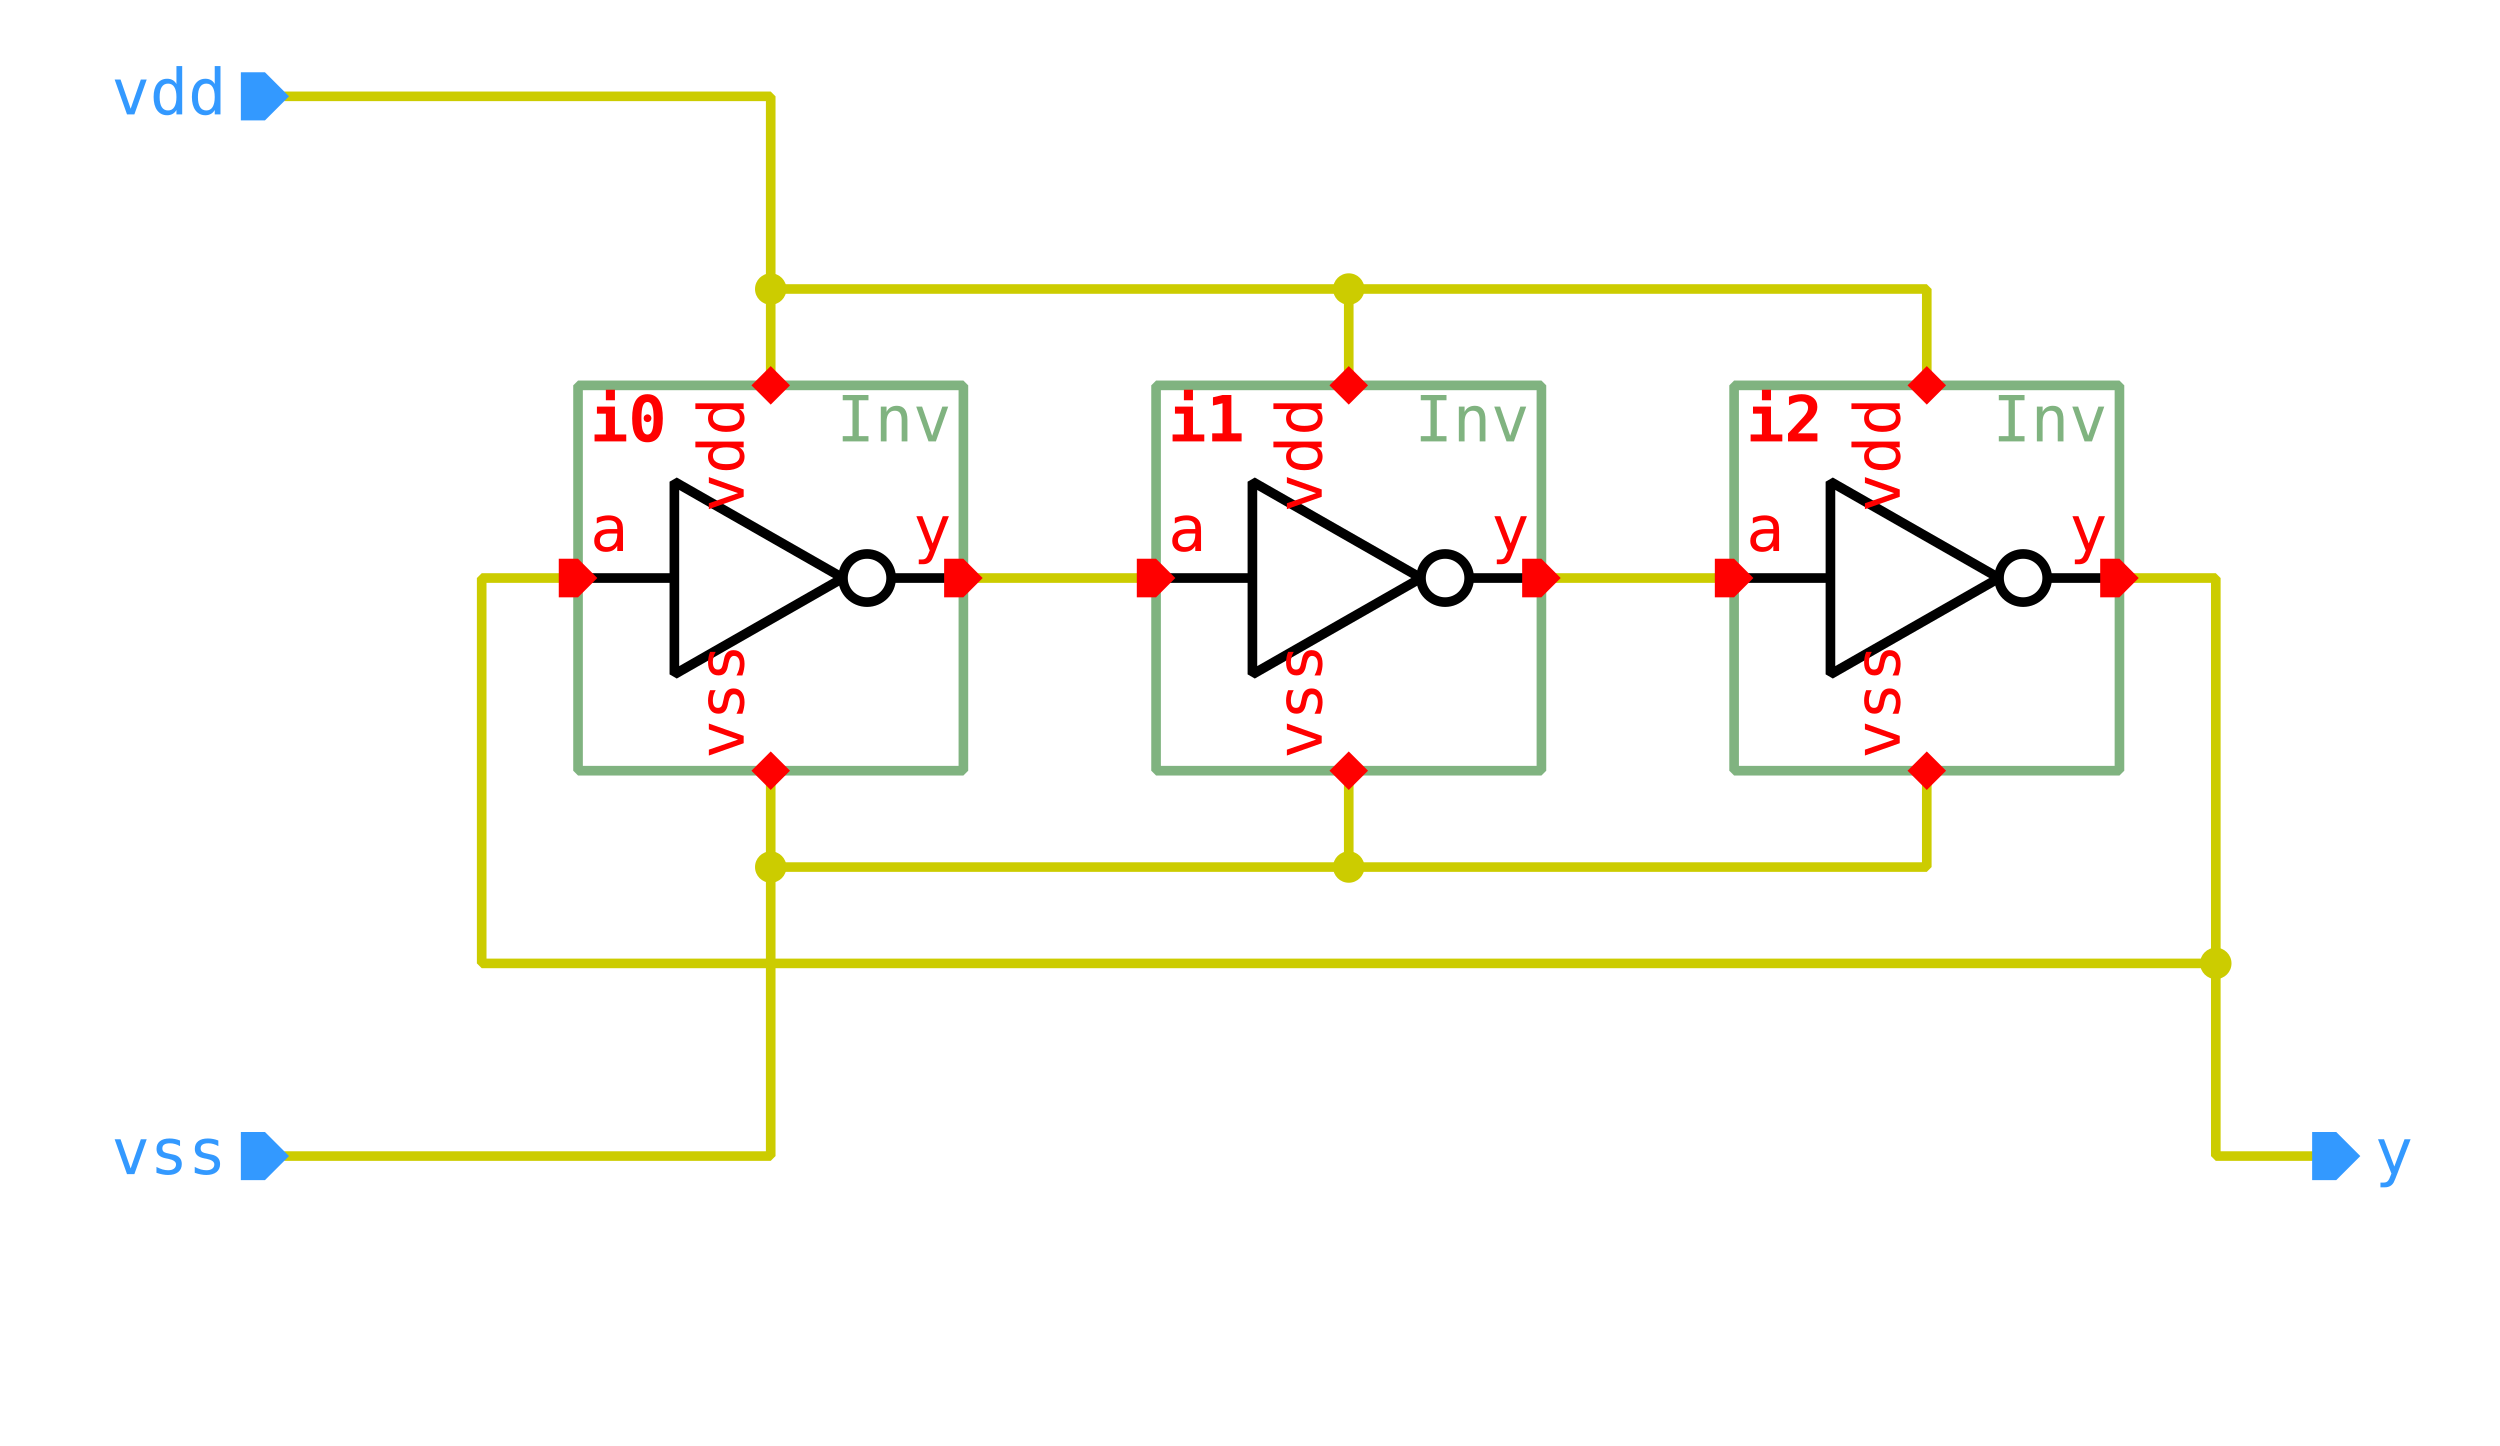
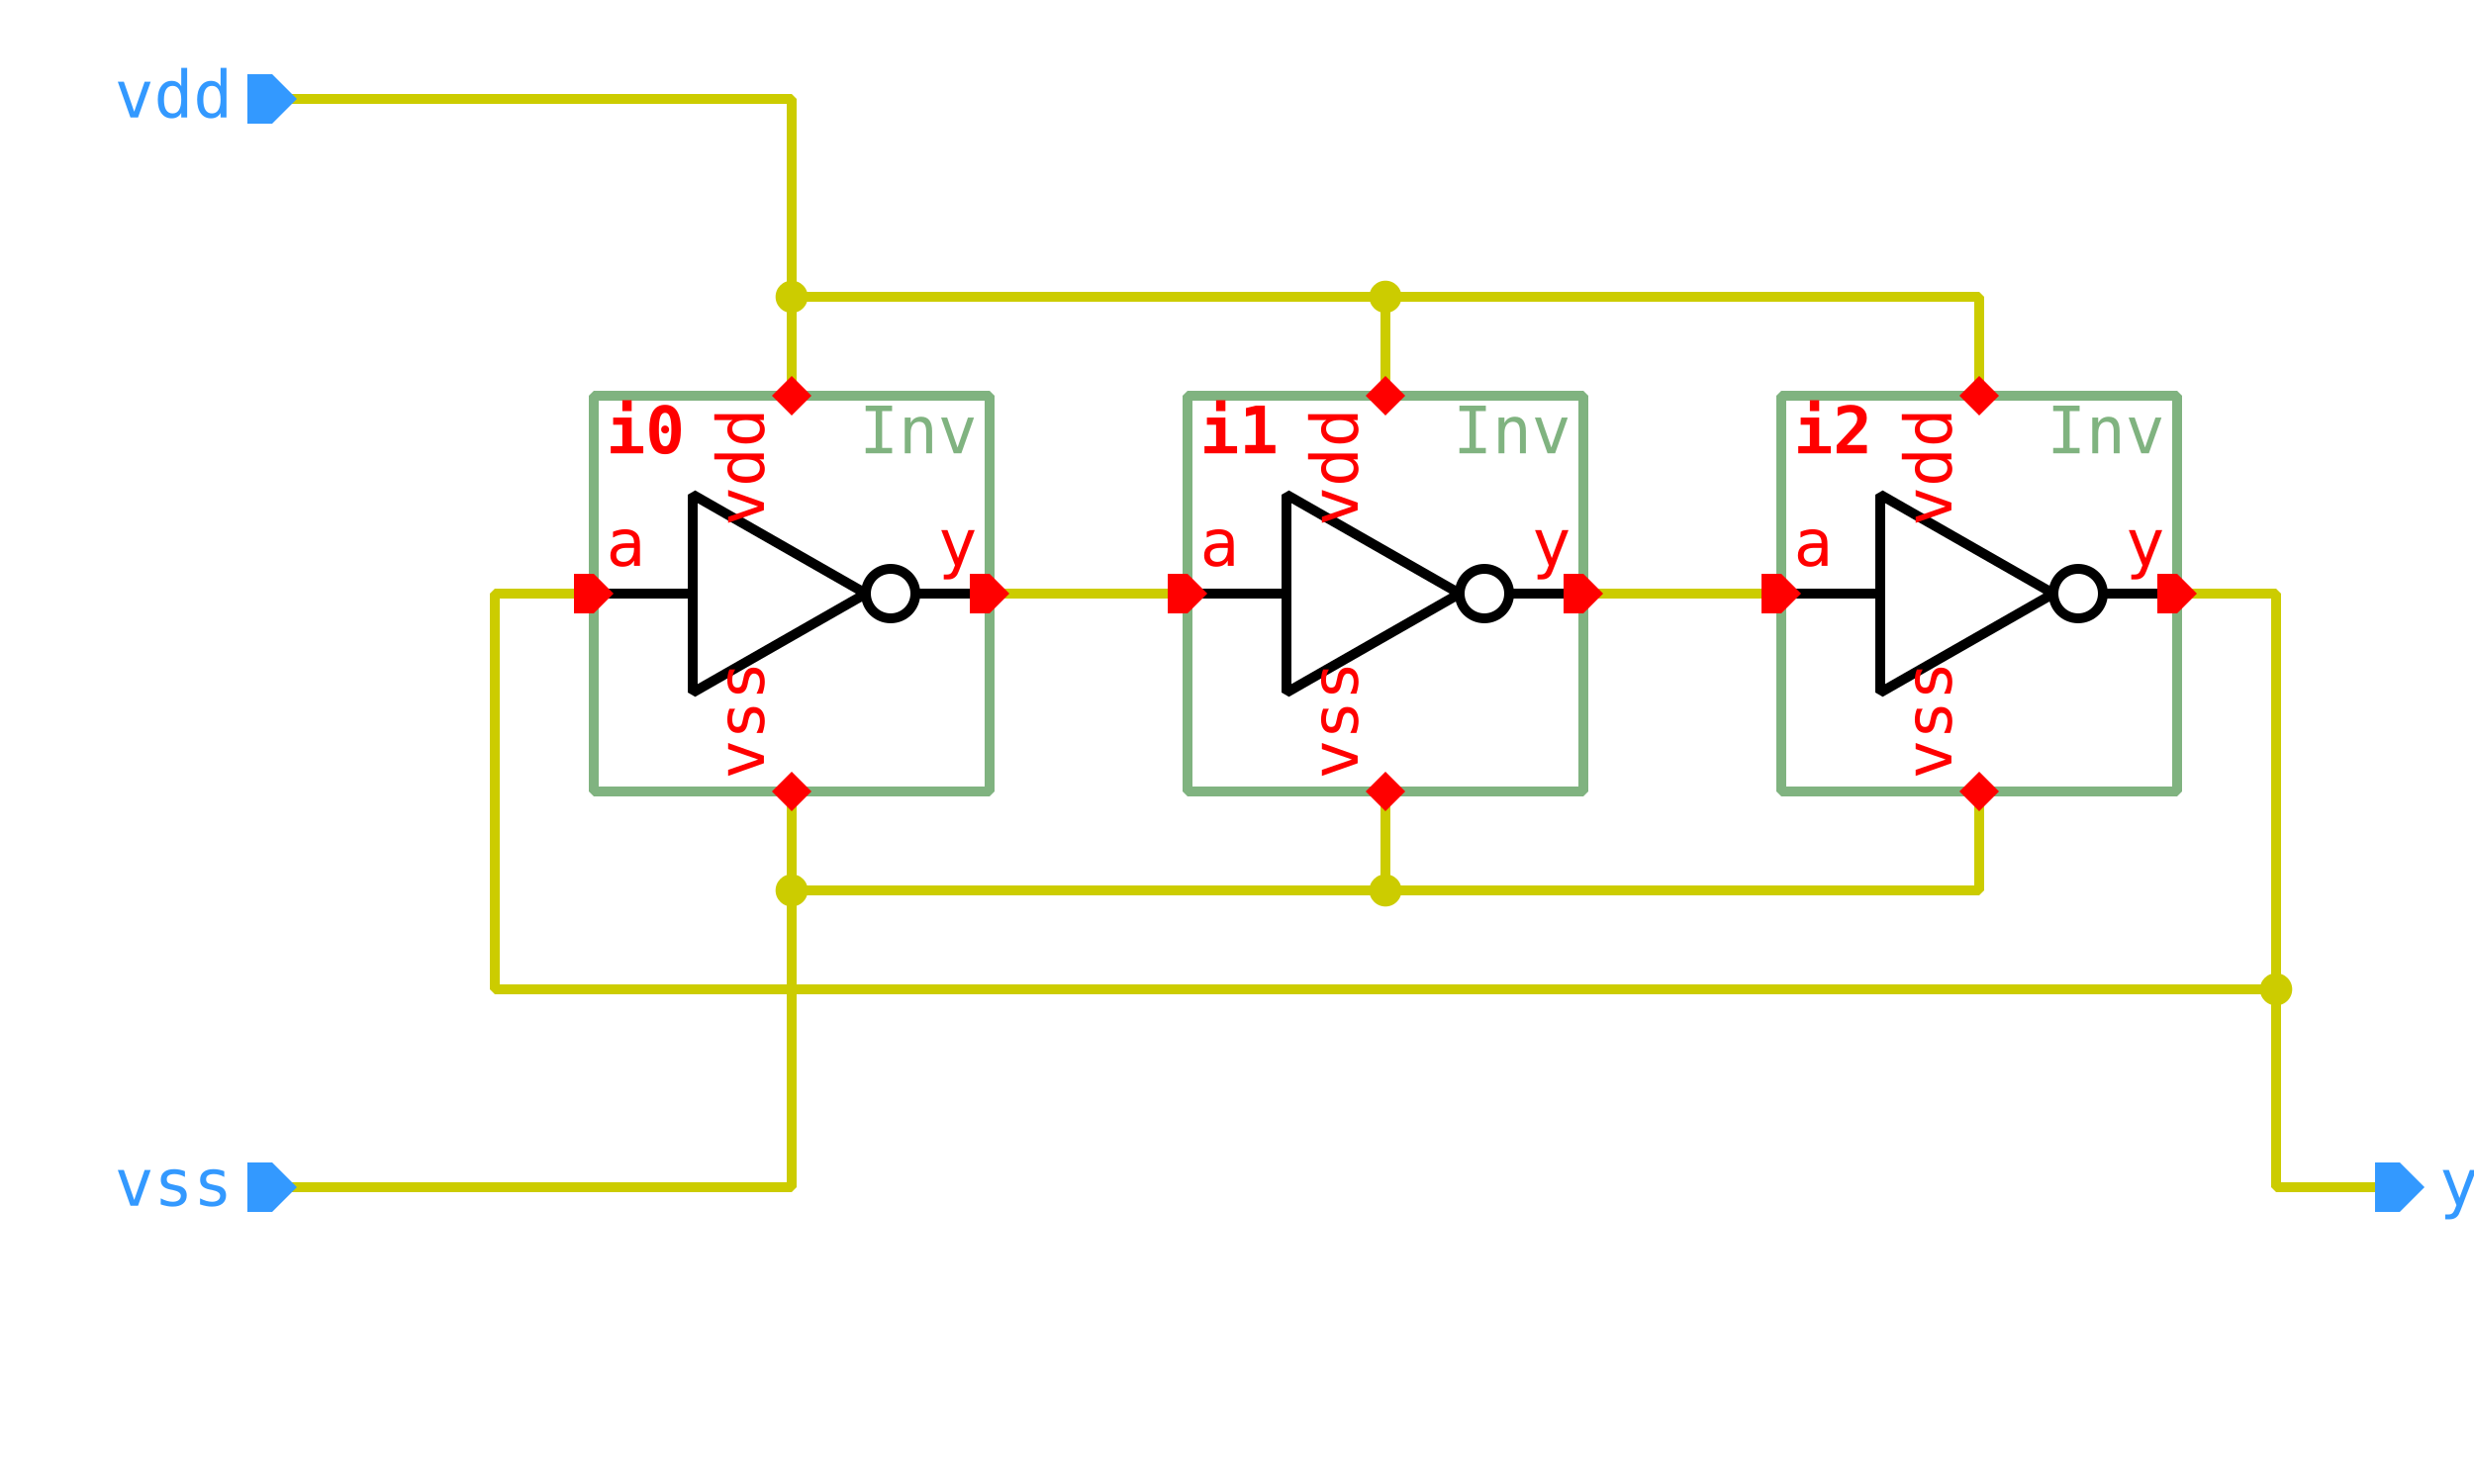
- <svg xmlns="http://www.w3.org/2000/svg" width="908.25px" height="525.0px" viewBox="-1.0 -1.0 25.95 15.0">
+ <svg xmlns="http://www.w3.org/2000/svg" width="875.0px" height="525.0px" viewBox="-1.0 -1.0 25.0 15.0">
  <style type="text/css">svg { stroke-linecap: butt; stroke-linejoin: bevel; } text { font-size: 11pt; font-family: "Inconsolata", monospace; font-stretch: 75%; } .instanceName { font-weight: bold; fill: #f00; } .pinLabel, .pinArrow { fill: #f00; } .params, .cellName { fill: #80b380; } .symbolOutline { stroke: #80b380; } .symbolPoly { stroke: #000; } .symbolOutline, .symbolPoly, .schemWire, .tapPoint { fill: none; stroke-width: 0.1; } .grid { fill: #ccc; } .schemWire, .tapPoint { stroke: #cc0; } .schemWire { stroke-linecap: square; } .connPoint, .tapPointLabel { fill: #cc0; } .portArrow, .portLabel { fill: #39f; }</style>
  <g transform="matrix(1 0 0 -1 0 13.0)">
    <path d="M2.0 13.0 L3.0 13.0 L7.0 13.0 L7.0 11.0 L7.0 10.0" class="schemWire" />
    <path d="M7.0 11.0 L13.0 11.0 L13.0 10.0" class="schemWire" />
    <path d="M13.0 11.0 L19.0 11.0 L19.0 10.0" class="schemWire" />
    <path d="M2.0 2.0 L3.0 2.0 L7.0 2.0 L7.0 5.0 L7.0 6.0" class="schemWire" />
    <path d="M7.0 5.0 L13.0 5.0 L13.0 6.0" class="schemWire" />
    <path d="M13.0 5.0 L19.0 5.0 L19.0 6.0" class="schemWire" />
    <path d="M23.0 2.0 L22.0 2.0 L22.0 4.0 L22.0 8.0 L21.0 8.0" class="schemWire" />
    <path d="M22.0 4.0 L4.0 4.0 L4.0 8.0 L5.0 8.0" class="schemWire" />
    <path d="M9.0 8.0 L11.0 8.0" class="schemWire" />
    <path d="M15.0 8.0 L17.0 8.0" class="schemWire" />
    <circle cx="22.0" cy="4.0" r="0.163" class="connPoint" />
    <circle cx="7.0" cy="11.0" r="0.163" class="connPoint" />
    <circle cx="13.0" cy="11.0" r="0.163" class="connPoint" />
    <circle cx="7.0" cy="5.0" r="0.163" class="connPoint" />
    <circle cx="13.0" cy="5.0" r="0.163" class="connPoint" />
    <g>
      <rect x="5.0" y="6.0" width="4.0" height="4.0" class="symbolOutline" />
      <text transform="matrix(0.045 0 0 -0.045 8.875 9.875)" dominant-baseline="hanging" text-anchor="end" class="cellName">Inv</text>
      <text transform="matrix(0.045 0 0 -0.045 8.875 6.125)" dominant-baseline="ideographic" text-anchor="end" class="params" />
      <text transform="matrix(0.045 0 0 -0.045 5.125 9.875)" dominant-baseline="hanging" text-anchor="start" class="instanceName">i0</text>
      <path d="M0.0 2.0 L1.0 2.0" transform="matrix(1 0 0 1 5.0 6.0)" class="symbolPoly" />
      <path d="M3.25 2.0 L4.0 2.0" transform="matrix(1 0 0 1 5.0 6.0)" class="symbolPoly" />
      <path d="M1.0 1.0 L1.0 3.0 L2.75 2.0 Z" transform="matrix(1 0 0 1 5.0 6.0)" class="symbolPoly" />
      <path d="M3.0 2.0 m0.25 0 a 0.25 0.25 0 0 0 -0.5 0 a 0.25 0.25 0 0 0 0.5 0" transform="matrix(1 0 0 1 5.0 6.0)" class="symbolPoly" />
      <path d="M0 0 L0.2 -0.2 L0.2 -0.2 L0 -0.4 L-0.2 -0.2 L-0.2 -0.2 Z" transform="matrix(-1 0 0 -1 7.0 9.8)" class="pinArrow" />
      <text transform="matrix(0 0.045 0.045 0 6.875 9.875)" dominant-baseline="ideographic" text-anchor="end" class="pinLabel">vdd</text>
      <path d="M0 0 L0.2 -0.2 L0.2 -0.2 L0 -0.4 L-0.2 -0.2 L-0.2 -0.2 Z" transform="matrix(1 0 0 1 7.0 6.2)" class="pinArrow" />
      <text transform="matrix(0 0.045 0.045 0 6.875 6.125)" dominant-baseline="ideographic" text-anchor="start" class="pinLabel">vss</text>
      <path d="M0 0 L0.2 -0.2 L0.2 -0.4 L0 -0.4 L-0.2 -0.4 L-0.2 -0.2 Z" transform="matrix(0 -1 1 0 5.2 8.0)" class="pinArrow" />
      <text transform="matrix(0.045 0 0 -0.045 5.125 8.125)" dominant-baseline="ideographic" text-anchor="start" class="pinLabel">a</text>
      <path d="M0 0 L0.2 0 L0.2 -0.2 L0 -0.4 L-0.2 -0.2 L-0.2 0 Z" transform="matrix(0 1 -1 0 8.8 8.0)" class="pinArrow" />
      <text transform="matrix(0.045 0 0 -0.045 8.875 8.125)" dominant-baseline="ideographic" text-anchor="end" class="pinLabel">y</text>
    </g>
    <g>
      <rect x="11.0" y="6.0" width="4.0" height="4.0" class="symbolOutline" />
      <text transform="matrix(0.045 0 0 -0.045 14.875 9.875)" dominant-baseline="hanging" text-anchor="end" class="cellName">Inv</text>
      <text transform="matrix(0.045 0 0 -0.045 14.875 6.125)" dominant-baseline="ideographic" text-anchor="end" class="params" />
      <text transform="matrix(0.045 0 0 -0.045 11.125 9.875)" dominant-baseline="hanging" text-anchor="start" class="instanceName">i1</text>
      <path d="M0.0 2.0 L1.0 2.0" transform="matrix(1 0 0 1 11.0 6.0)" class="symbolPoly" />
      <path d="M3.25 2.0 L4.0 2.0" transform="matrix(1 0 0 1 11.0 6.0)" class="symbolPoly" />
      <path d="M1.0 1.0 L1.0 3.0 L2.75 2.0 Z" transform="matrix(1 0 0 1 11.0 6.0)" class="symbolPoly" />
      <path d="M3.0 2.0 m0.25 0 a 0.25 0.25 0 0 0 -0.5 0 a 0.25 0.25 0 0 0 0.5 0" transform="matrix(1 0 0 1 11.0 6.0)" class="symbolPoly" />
      <path d="M0 0 L0.2 -0.2 L0.2 -0.2 L0 -0.4 L-0.2 -0.2 L-0.2 -0.2 Z" transform="matrix(-1 0 0 -1 13.0 9.8)" class="pinArrow" />
      <text transform="matrix(0 0.045 0.045 0 12.875 9.875)" dominant-baseline="ideographic" text-anchor="end" class="pinLabel">vdd</text>
      <path d="M0 0 L0.2 -0.2 L0.2 -0.2 L0 -0.4 L-0.2 -0.2 L-0.2 -0.2 Z" transform="matrix(1 0 0 1 13.0 6.2)" class="pinArrow" />
      <text transform="matrix(0 0.045 0.045 0 12.875 6.125)" dominant-baseline="ideographic" text-anchor="start" class="pinLabel">vss</text>
      <path d="M0 0 L0.2 -0.2 L0.2 -0.4 L0 -0.4 L-0.2 -0.4 L-0.2 -0.2 Z" transform="matrix(0 -1 1 0 11.2 8.0)" class="pinArrow" />
      <text transform="matrix(0.045 0 0 -0.045 11.125 8.125)" dominant-baseline="ideographic" text-anchor="start" class="pinLabel">a</text>
      <path d="M0 0 L0.2 0 L0.2 -0.2 L0 -0.4 L-0.2 -0.2 L-0.2 0 Z" transform="matrix(0 1 -1 0 14.8 8.0)" class="pinArrow" />
      <text transform="matrix(0.045 0 0 -0.045 14.875 8.125)" dominant-baseline="ideographic" text-anchor="end" class="pinLabel">y</text>
    </g>
    <g>
      <rect x="17.0" y="6.0" width="4.0" height="4.0" class="symbolOutline" />
      <text transform="matrix(0.045 0 0 -0.045 20.875 9.875)" dominant-baseline="hanging" text-anchor="end" class="cellName">Inv</text>
      <text transform="matrix(0.045 0 0 -0.045 20.875 6.125)" dominant-baseline="ideographic" text-anchor="end" class="params" />
      <text transform="matrix(0.045 0 0 -0.045 17.125 9.875)" dominant-baseline="hanging" text-anchor="start" class="instanceName">i2</text>
      <path d="M0.0 2.0 L1.0 2.0" transform="matrix(1 0 0 1 17.0 6.0)" class="symbolPoly" />
      <path d="M3.25 2.0 L4.0 2.0" transform="matrix(1 0 0 1 17.0 6.0)" class="symbolPoly" />
      <path d="M1.0 1.0 L1.0 3.0 L2.75 2.0 Z" transform="matrix(1 0 0 1 17.0 6.0)" class="symbolPoly" />
      <path d="M3.0 2.0 m0.25 0 a 0.25 0.25 0 0 0 -0.5 0 a 0.25 0.25 0 0 0 0.5 0" transform="matrix(1 0 0 1 17.0 6.0)" class="symbolPoly" />
      <path d="M0 0 L0.2 -0.2 L0.2 -0.2 L0 -0.4 L-0.2 -0.2 L-0.2 -0.2 Z" transform="matrix(-1 0 0 -1 19.0 9.8)" class="pinArrow" />
      <text transform="matrix(0 0.045 0.045 0 18.875 9.875)" dominant-baseline="ideographic" text-anchor="end" class="pinLabel">vdd</text>
      <path d="M0 0 L0.2 -0.2 L0.2 -0.2 L0 -0.4 L-0.2 -0.2 L-0.2 -0.2 Z" transform="matrix(1 0 0 1 19.0 6.2)" class="pinArrow" />
      <text transform="matrix(0 0.045 0.045 0 18.875 6.125)" dominant-baseline="ideographic" text-anchor="start" class="pinLabel">vss</text>
      <path d="M0 0 L0.2 -0.2 L0.2 -0.4 L0 -0.4 L-0.2 -0.4 L-0.2 -0.2 Z" transform="matrix(0 -1 1 0 17.2 8.0)" class="pinArrow" />
      <text transform="matrix(0.045 0 0 -0.045 17.125 8.125)" dominant-baseline="ideographic" text-anchor="start" class="pinLabel">a</text>
      <path d="M0 0 L0.2 0 L0.2 -0.2 L0 -0.4 L-0.2 -0.2 L-0.2 0 Z" transform="matrix(0 1 -1 0 20.8 8.0)" class="pinArrow" />
      <text transform="matrix(0.045 0 0 -0.045 20.875 8.125)" dominant-baseline="ideographic" text-anchor="end" class="pinLabel">y</text>
    </g>
    <g>
      <path d="M0 0 L0.25 0 L0.25 -0.25 L0 -0.5 L-0.25 -0.25 L-0.25 0 Z" transform="matrix(0 1 -1 0 23.0 2.0)" class="portArrow" />
      <text transform="matrix(0.045 0 0 -0.045 23.65 2.0)" dominant-baseline="middle" text-anchor="start" class="portLabel">y</text>
    </g>
    <g>
      <path d="M0 0 L0.25 -0.25 L0.25 -0.5 L0 -0.5 L-0.25 -0.5 L-0.25 -0.25 Z" transform="matrix(0 -1 1 0 2.0 13.0)" class="portArrow" />
      <text transform="matrix(0.045 0 0 -0.045 1.35 13.0)" dominant-baseline="middle" text-anchor="end" class="portLabel">vdd</text>
    </g>
    <g>
      <path d="M0 0 L0.25 -0.25 L0.25 -0.5 L0 -0.5 L-0.25 -0.5 L-0.25 -0.25 Z" transform="matrix(0 -1 1 0 2.0 2.0)" class="portArrow" />
      <text transform="matrix(0.045 0 0 -0.045 1.35 2.0)" dominant-baseline="middle" text-anchor="end" class="portLabel">vss</text>
    </g>
  </g>
</svg>
